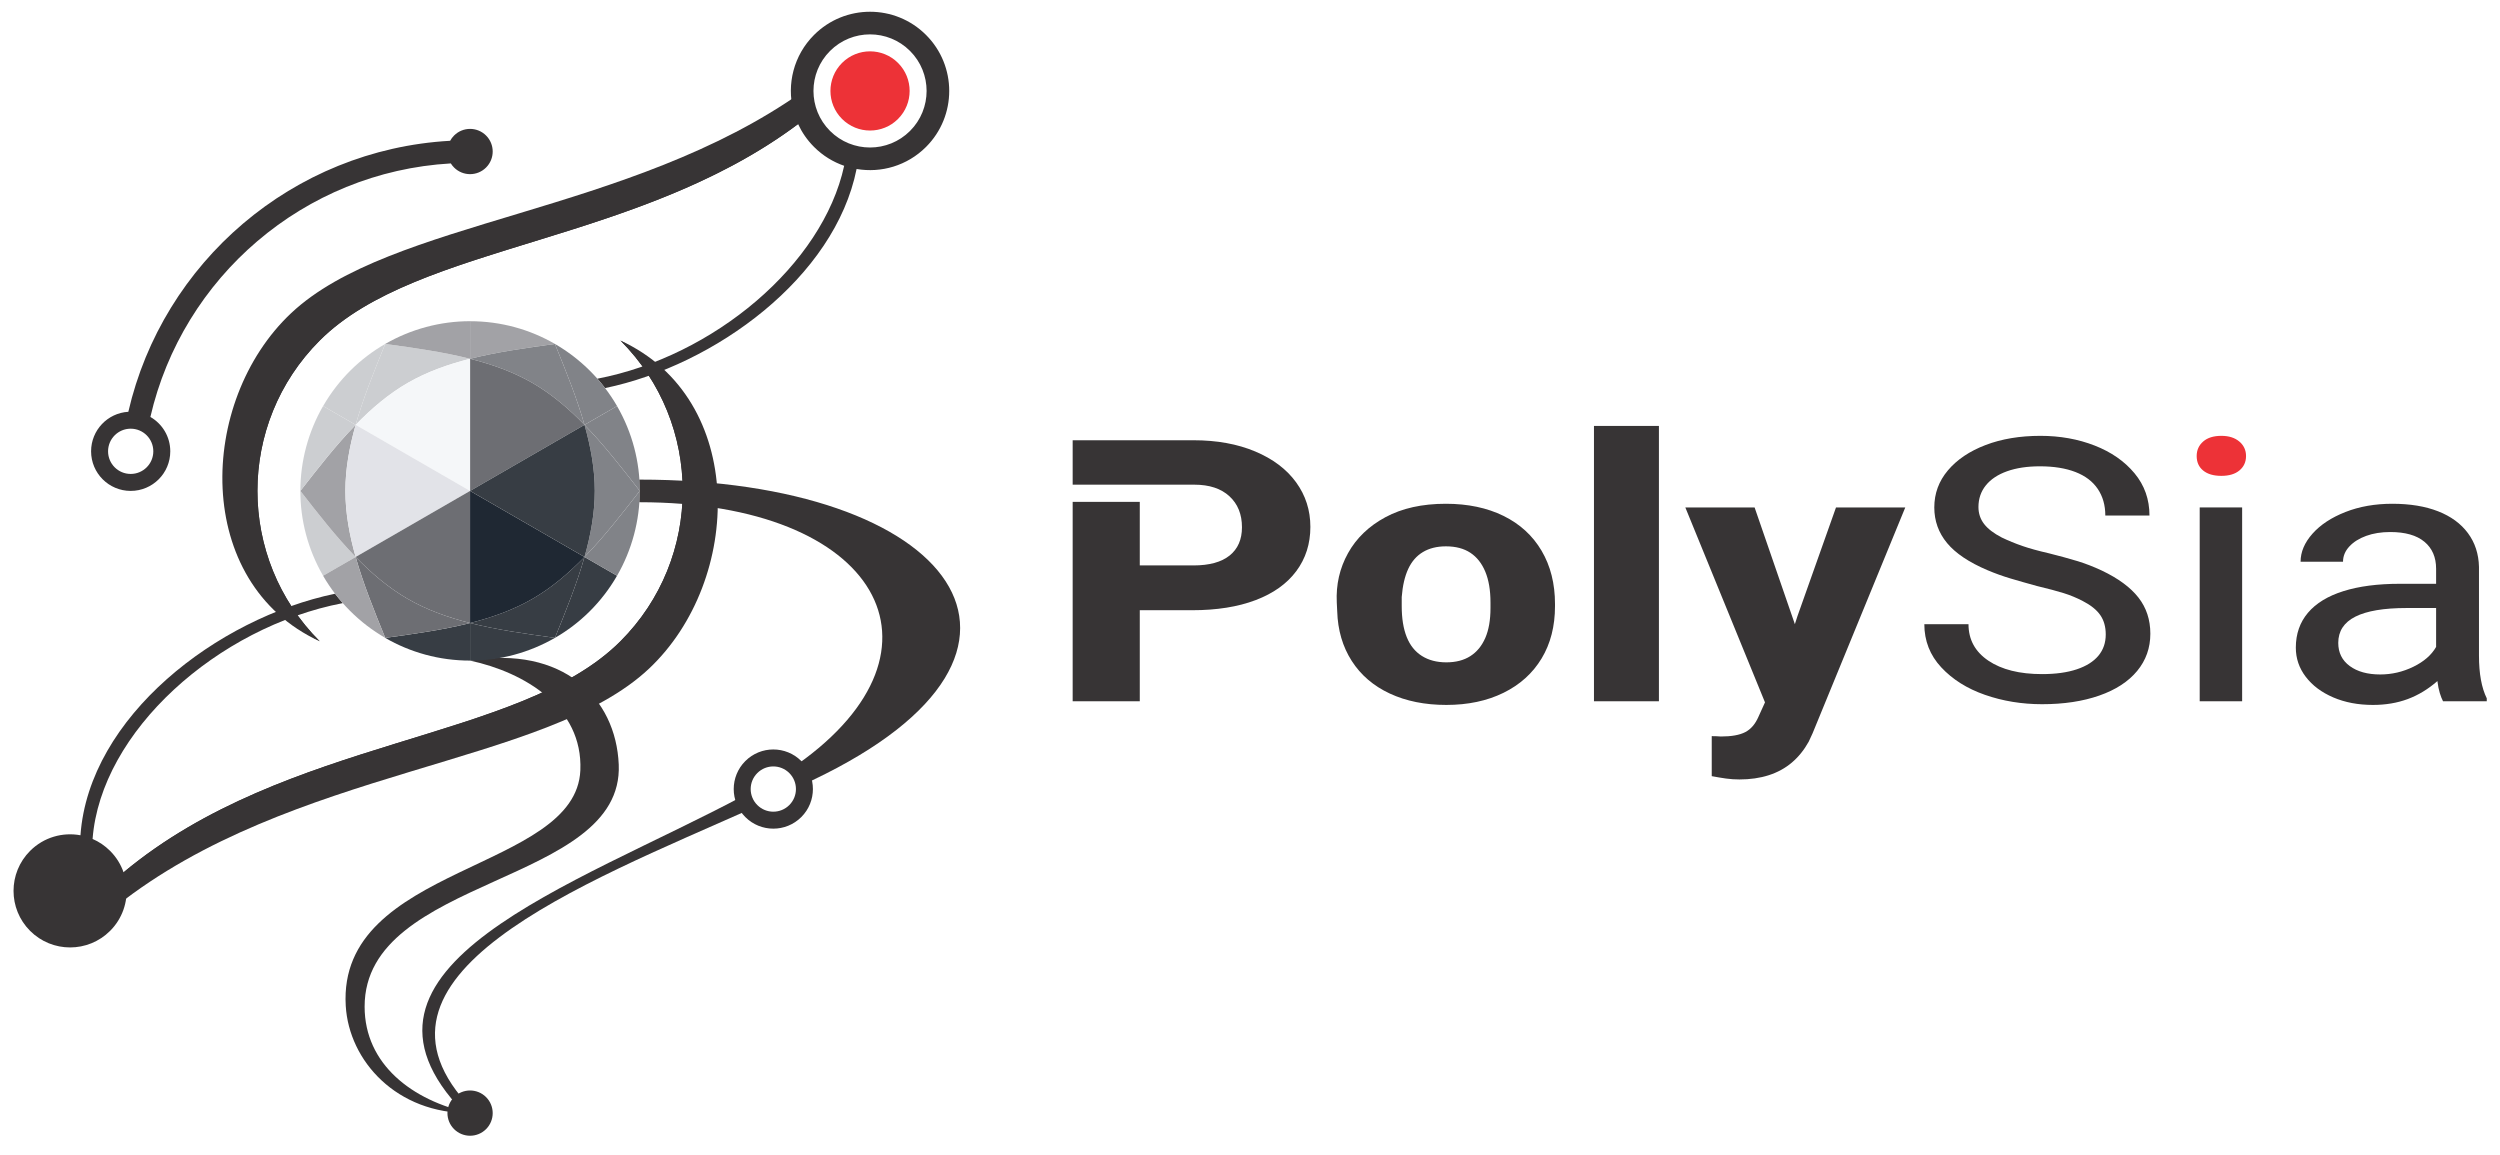
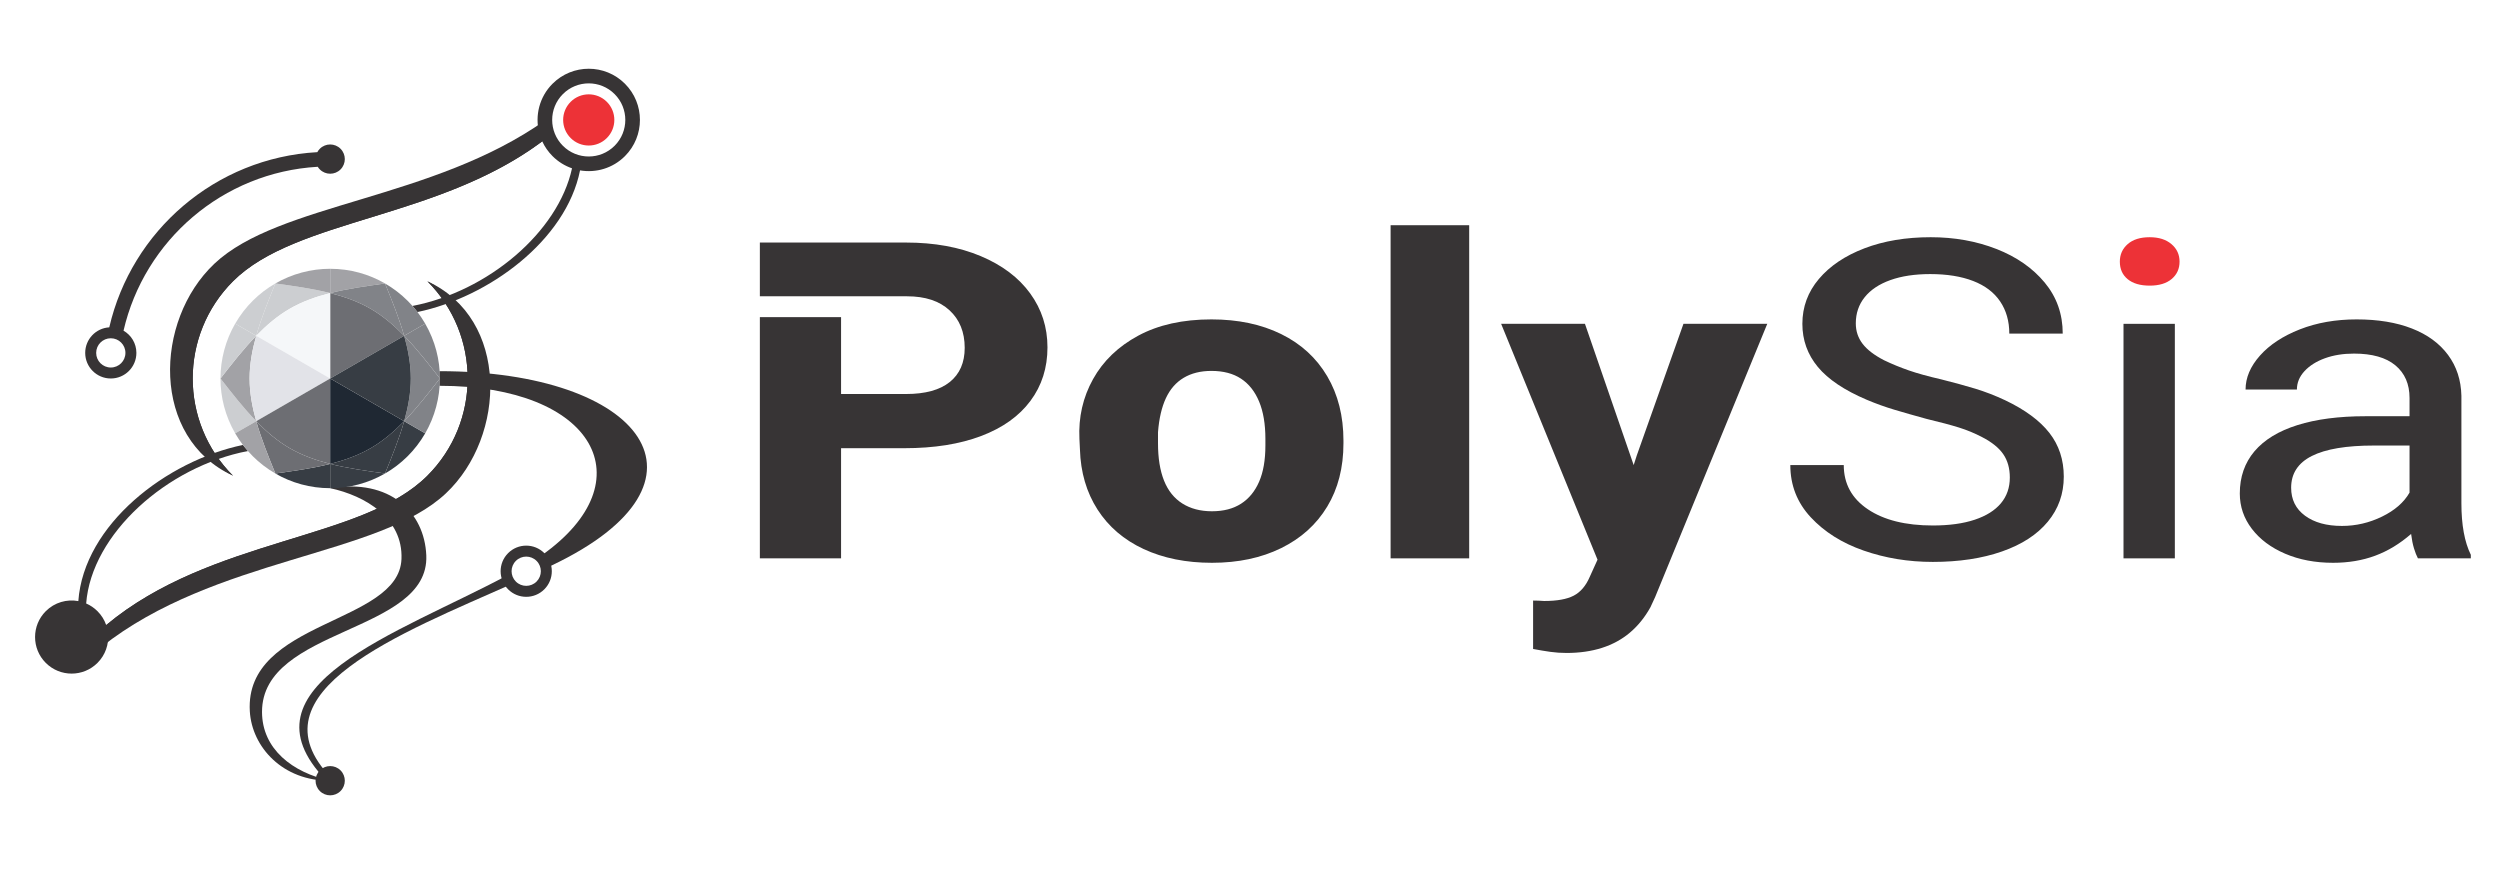
- <svg xmlns="http://www.w3.org/2000/svg" viewBox="135 105 2610 1205" fill-rule="evenodd">
-   <g>
-     <path d="M625.75 1267.09c-76.76,0.68 -126.38,-54.49 -129.79,-111.99 -8.76,-147.75 240.67,-140.22 244.93,-246.01 2.64,-65.79 -58.13,-102.14 -115.14,-114.42 96.51,-15.97 152.3,38.54 155.22,108.61 5.25,126.06 -265.41,115.79 -265.31,252.71 0.05,59.93 49.36,98.01 110.09,111.1z" fill="#373435" />
-     <path d="M249.94 1076.83c12.86,-12.85 18.54,-30.15 17.07,-46.95 182.38,-137.67 432.53,-132.02 535.82,-235.3 86.69,-86.7 98.38,-270.4 -20.09,-334.06 86.7,86.7 86.7,227.27 0,313.97 -105.11,105.11 -348.57,99.47 -518.75,241.22l0 0c-2.83,-8.18 -7.51,-15.86 -14.05,-22.39 -5.42,-5.43 -11.64,-9.58 -18.28,-12.45 8.6,-112.33 130.58,-221.14 261.21,-246.22 -2.8,-3.17 -5.49,-6.44 -8.06,-9.81 -123.04,25.65 -256.91,128.31 -265.81,252.18 -18.48,-3.43 -38.28,2 -52.57,16.3 -23.06,23.06 -23.06,60.45 0,83.51 23.06,23.06 60.45,23.06 83.51,0z" fill="#373435" />
-     <path d="M782.74 460.52c86.7,86.7 86.7,227.27 0,313.97 -105.11,105.11 -348.57,99.47 -518.75,241.22l-7.96 35.6c183.1,-145.31 448.46,-146.35 556.62,-248.31 97.92,-92.31 102.59,-281.63 -29.91,-342.48z" fill="#373435" />
-     <path transform="matrix(-0.159909 0.159909 -0.159909 -0.159909 1043.32 199.942)" fill="#ED3237" d="M-182.79 0.0a182.79 182.79 0 1 0 365.58 0a182.79 182.79 0 1 0 -365.58 0Z" />
-     <path d="M913.11 958.01c-16.14,-16.14 -16.14,-42.32 0,-58.46 16.14,-16.14 42.32,-16.14 58.46,0 16.14,16.14 16.14,42.32 0,58.46 -16.14,16.14 -42.32,16.14 -58.46,0zm12.53 -12.53c-9.23,-9.22 -9.23,-24.18 0,-33.4 9.22,-9.23 24.18,-9.23 33.4,0 9.23,9.22 9.23,24.18 0,33.4 -9.22,9.23 -24.18,9.23 -33.4,0z" fill="#373435" />
-     <path d="M642.46 279.89c9.22,-9.22 9.22,-24.18 0,-33.4 -9.23,-9.23 -24.19,-9.23 -33.41,0 -1.67,1.66 -3.03,3.52 -4.09,5.49 -164.52,9.22 -300.03,127.03 -335.98,282.93 -21.68,1.27 -38.88,19.26 -38.88,41.26 0,22.83 18.51,41.34 41.34,41.34 22.83,0 41.33,-18.51 41.33,-41.34 0,-15.34 -8.36,-28.73 -20.77,-35.87 33.56,-145.66 160.02,-255.8 313.65,-264.7 0.94,1.53 2.08,2.97 3.4,4.29 9.22,9.23 24.18,9.23 33.41,0zm-371.02 319.9c13.04,0 23.62,-10.57 23.62,-23.62 0,-13.04 -10.58,-23.62 -23.62,-23.62 -13.05,0 -23.62,10.58 -23.62,23.62 0,13.05 10.57,23.62 23.62,23.62z" fill="#373435" />
-     <path transform="matrix(0.0913785 -0.0913785 0.0913785 0.0913785 625.753 1267.09)" fill="#373435" d="M-182.79 0.0a182.79 182.79 0 1 0 365.58 0a182.79 182.79 0 1 0 -365.58 0Z" />
-     <path fill="#373435" d="M608.03 1267.09a17.72 17.72 0 1 0 35.44 0a17.72 17.72 0 1 0 -35.44 0Z" />
-     <path d="M1001.56 158.19c-23.06,23.06 -23.06,60.45 0,83.51 23.06,23.06 60.45,23.06 83.52,0 23.06,-23.06 23.06,-60.45 0,-83.51 -23.07,-23.07 -60.46,-23.07 -83.52,0zm14.75 119.9c-22.51,103.48 -136.36,198.98 -257.67,222.27 2.8,3.18 5.49,6.45 8.06,9.82 115.19,-24.02 239.84,-115.54 262.58,-228.76 25.56,4.38 52.77,-3.29 72.5,-23.02 32.28,-32.28 32.28,-84.63 0,-116.92 -32.29,-32.28 -84.63,-32.28 -116.92,0 -21.37,21.38 -28.59,51.54 -21.67,78.86 -180.08,122.16 -415.19,120.77 -514.51,220.09 -86.7,86.7 -98.38,270.41 20.09,334.06 -86.7,-86.7 -86.7,-227.27 0,-313.97 101.19,-101.19 330.62,-99.75 499.43,-226 3.98,8.65 9.53,16.75 16.66,23.88 9.17,9.17 19.96,15.73 31.45,19.69z" fill="#373435" />
-     <path d="M468.77 774.49c-86.7,-86.7 -86.7,-227.27 0,-313.97 103.29,-103.29 340.19,-99.63 509.86,-234.01l-5.15 -26.34c-181.75,129.06 -430.72,133.9 -534.62,231.84 -97.92,92.31 -102.59,281.63 29.91,342.48z" fill="#373435" />
+ <svg xmlns="http://www.w3.org/2000/svg" viewBox="0 0 190 66" role="img" aria-label="PolySia" fill-rule="evenodd">
+   <g transform="matrix(0.04705882 0 0 0.04705882 -4.352941 -0.2941176)" fill-rule="evenodd">
    <g>
-       <path d="M625.75 479.57c28.38,-7.17 58.48,-11.33 88.6,-15.51 -26.06,-15.08 -56.32,-23.71 -88.6,-23.71l0 39.22z" fill="#A2A2A6" />
-       <path d="M625.75 479.57c23.17,5.85 45.18,13.71 65.09,25.2 19.91,11.5 37.72,26.63 54.37,43.77 -7.98,-28.15 -19.43,-56.3 -30.87,-84.47 -30.11,4.17 -60.21,8.33 -88.59,15.5z" fill="#818388" />
-       <path d="M690.84 504.77c-19.91,-11.49 -41.92,-19.35 -65.09,-25.2l0 137.94 119.46 -68.97c-16.65,-17.14 -34.46,-32.27 -54.37,-43.77z" fill="#6D6E73" />
-       <path d="M745.21 548.54l33.99 -19.63c-15.55,-26.88 -37.97,-49.3 -64.86,-64.84 11.44,28.17 22.89,56.32 30.87,84.47z" fill="#818388" />
-       <path d="M506.29 548.54c7.98,-28.16 19.43,-56.31 30.87,-84.48 -26.09,15.03 -48.69,36.92 -64.83,64.87l33.96 19.61z" fill="#CCCED1" />
-       <path d="M506.3 548.54c16.65,-17.14 34.46,-32.27 54.37,-43.77 19.91,-11.49 41.92,-19.35 65.08,-25.2 -28.37,-7.16 -58.47,-11.33 -88.58,-15.5 -11.45,28.16 -22.9,56.31 -30.87,84.47z" fill="#CCCED1" />
-       <path d="M560.67 504.77c-19.91,11.5 -37.72,26.63 -54.38,43.77l119.46 68.97 0 -137.94c-23.16,5.85 -45.17,13.71 -65.08,25.2z" fill="#F5F7F9" />
-       <path d="M625.75 479.57l0 -39.25c-31.05,0.03 -61.68,8.23 -88.58,23.75 30.11,4.17 60.21,8.34 88.58,15.5z" fill="#A2A2A6" />
-       <path d="M506.29 686.48c-20.39,-20.99 -39.05,-44.98 -57.72,-68.98 -0.03,30.11 7.62,60.63 23.76,88.59l33.96 -19.61z" fill="#CCCED1" />
-       <path d="M506.3 686.47c-6.52,-22.99 -10.72,-45.97 -10.72,-68.97 0,-22.98 4.2,-45.97 10.72,-68.96 -20.39,20.98 -39.05,44.98 -57.72,68.97 18.66,23.99 37.32,47.98 57.72,68.96z" fill="#A2A2A6" />
-       <path d="M495.58 617.5c0,23 4.2,45.98 10.71,68.98l119.46 -68.97 -119.45 -68.97c-6.52,22.99 -10.72,45.98 -10.72,68.96z" fill="#E2E3E8" />
-       <path d="M506.3 548.54l-34 -19.63c-15.5,26.91 -23.7,57.54 -23.72,88.6 18.67,-23.99 37.33,-47.99 57.72,-68.97z" fill="#CCCED1" />
-       <path d="M625.75 755.45c-28.37,7.17 -58.48,11.33 -88.59,15.51 26.06,15.07 56.32,23.71 88.59,23.71l0 -39.22z" fill="#373D44" />
-       <path d="M625.75 755.44c-23.17,-5.85 -45.18,-13.7 -65.09,-25.2 -19.91,-11.49 -37.71,-26.63 -54.36,-43.77 7.98,28.16 19.43,56.31 30.87,84.47 30.1,-4.16 60.21,-8.32 88.58,-15.5z" fill="#6D6E73" />
-       <path d="M560.66 730.24c19.91,11.5 41.92,19.35 65.09,25.21l0 -137.94 -119.45 68.96c16.65,17.14 34.45,32.28 54.36,43.77z" fill="#6D6E73" />
-       <path d="M506.3 686.47l-34 19.63c15.56,26.88 37.97,49.3 64.87,64.84 -11.44,-28.16 -22.89,-56.31 -30.87,-84.47z" fill="#A2A2A6" />
-       <path d="M745.21 686.48c-7.98,28.15 -19.42,56.31 -30.86,84.48 26.09,-15.03 48.69,-36.92 64.83,-64.87l-33.97 -19.61z" fill="#373D44" />
-       <path d="M745.21 686.47c-16.65,17.14 -34.46,32.28 -54.37,43.77 -19.91,11.5 -41.92,19.35 -65.09,25.2 28.37,7.17 58.48,11.33 88.59,15.5 11.45,-28.15 22.89,-56.31 30.87,-84.47z" fill="#373D44" />
-       <path d="M690.84 730.24c19.91,-11.49 37.72,-26.63 54.37,-43.76l-119.46 -68.97 0 137.93c23.17,-5.85 45.18,-13.7 65.09,-25.2z" fill="#1F2833" />
-       <path d="M625.75 755.44l0 39.26c31.06,-0.03 61.68,-8.24 88.59,-23.76 -30.11,-4.17 -60.22,-8.33 -88.59,-15.5z" fill="#373D44" />
-       <path d="M745.21 548.54c20.4,20.98 39.06,44.98 57.73,68.97 0.03,-30.11 -7.62,-60.63 -23.76,-88.58l-33.97 19.61z" fill="#818388" />
-       <path d="M745.21 548.54c6.51,22.99 10.72,45.98 10.72,68.97 0,22.99 -4.2,45.98 -10.72,68.96 20.39,-20.98 39.05,-44.97 57.72,-68.96 -18.66,-23.99 -37.32,-47.99 -57.72,-68.97z" fill="#818388" />
-       <path d="M755.93 617.51c0,-22.99 -4.21,-45.98 -10.72,-68.97l-119.46 68.97 119.46 68.96c6.52,-22.98 10.72,-45.97 10.72,-68.96z" fill="#373D44" />
-       <path d="M745.21 686.47l33.99 19.63c15.51,-26.91 23.71,-57.53 23.73,-88.59 -18.67,23.99 -37.33,47.98 -57.72,68.96z" fill="#818388" />
+       <path d="M625.75 1267.09c-76.76,0.68 -126.38,-54.49 -129.79,-111.99 -8.76,-147.75 240.67,-140.22 244.93,-246.01 2.64,-65.79 -58.13,-102.14 -115.14,-114.42 96.51,-15.97 152.3,38.54 155.22,108.61 5.25,126.06 -265.41,115.79 -265.31,252.71 0.05,59.93 49.36,98.01 110.09,111.1z" fill="#373435" />
+       <path d="M249.94 1076.83c12.86,-12.85 18.54,-30.15 17.07,-46.95 182.38,-137.67 432.53,-132.02 535.82,-235.3 86.69,-86.7 98.38,-270.4 -20.09,-334.06 86.7,86.7 86.7,227.27 0,313.97 -105.11,105.11 -348.57,99.47 -518.75,241.22l0 0c-2.83,-8.18 -7.51,-15.86 -14.05,-22.39 -5.42,-5.43 -11.64,-9.58 -18.28,-12.45 8.6,-112.33 130.58,-221.14 261.21,-246.22 -2.8,-3.17 -5.49,-6.44 -8.06,-9.81 -123.04,25.65 -256.91,128.31 -265.81,252.18 -18.48,-3.43 -38.28,2 -52.57,16.3 -23.06,23.06 -23.06,60.45 0,83.51 23.06,23.06 60.45,23.06 83.51,0z" fill="#373435" />
+       <path d="M782.74 460.52c86.7,86.7 86.7,227.27 0,313.97 -105.11,105.11 -348.57,99.47 -518.75,241.22l-7.96 35.6c183.1,-145.31 448.46,-146.35 556.62,-248.31 97.92,-92.31 102.59,-281.63 -29.91,-342.48z" fill="#373435" />
+       <path transform="matrix(-0.159909 0.159909 -0.159909 -0.159909 1043.32 199.942)" fill="#ED3237" d="M-182.79 0.0a182.79 182.79 0 1 0 365.58 0a182.79 182.79 0 1 0 -365.58 0Z" />
+       <path d="M913.11 958.01c-16.14,-16.14 -16.14,-42.32 0,-58.46 16.14,-16.14 42.32,-16.14 58.46,0 16.14,16.14 16.14,42.32 0,58.46 -16.14,16.14 -42.32,16.14 -58.46,0zm12.53 -12.53c-9.23,-9.22 -9.23,-24.18 0,-33.4 9.22,-9.23 24.18,-9.23 33.4,0 9.23,9.22 9.23,24.18 0,33.4 -9.22,9.23 -24.18,9.23 -33.4,0z" fill="#373435" />
+       <path d="M642.46 279.89c9.22,-9.22 9.22,-24.18 0,-33.4 -9.23,-9.23 -24.19,-9.23 -33.41,0 -1.67,1.66 -3.03,3.52 -4.09,5.49 -164.52,9.22 -300.03,127.03 -335.98,282.93 -21.68,1.27 -38.88,19.26 -38.88,41.26 0,22.83 18.51,41.34 41.34,41.34 22.83,0 41.33,-18.51 41.33,-41.34 0,-15.34 -8.36,-28.73 -20.77,-35.87 33.56,-145.66 160.02,-255.8 313.65,-264.7 0.94,1.53 2.08,2.97 3.4,4.29 9.22,9.23 24.18,9.23 33.41,0zm-371.02 319.9c13.04,0 23.62,-10.57 23.62,-23.62 0,-13.04 -10.58,-23.62 -23.62,-23.62 -13.05,0 -23.62,10.58 -23.62,23.62 0,13.05 10.57,23.62 23.62,23.62z" fill="#373435" />
+       <path transform="matrix(0.0913785 -0.0913785 0.0913785 0.0913785 625.753 1267.09)" fill="#373435" d="M-182.79 0.0a182.79 182.79 0 1 0 365.58 0a182.79 182.79 0 1 0 -365.58 0Z" />
+       <path fill="#373435" d="M608.03 1267.09a17.72 17.72 0 1 0 35.44 0a17.72 17.72 0 1 0 -35.44 0Z" />
+       <path d="M1001.56 158.19c-23.06,23.06 -23.06,60.45 0,83.51 23.06,23.06 60.45,23.06 83.52,0 23.06,-23.06 23.06,-60.45 0,-83.51 -23.07,-23.07 -60.46,-23.07 -83.52,0zm14.75 119.9c-22.51,103.48 -136.36,198.98 -257.67,222.27 2.8,3.18 5.49,6.45 8.06,9.82 115.19,-24.02 239.84,-115.54 262.58,-228.76 25.56,4.38 52.77,-3.29 72.5,-23.02 32.28,-32.28 32.28,-84.63 0,-116.92 -32.29,-32.28 -84.63,-32.28 -116.92,0 -21.37,21.38 -28.59,51.54 -21.67,78.86 -180.08,122.16 -415.19,120.77 -514.51,220.09 -86.7,86.7 -98.38,270.41 20.09,334.06 -86.7,-86.7 -86.7,-227.27 0,-313.97 101.19,-101.19 330.62,-99.75 499.43,-226 3.98,8.65 9.53,16.75 16.66,23.88 9.17,9.17 19.96,15.73 31.45,19.69z" fill="#373435" />
+       <path d="M468.77 774.49c-86.7,-86.7 -86.7,-227.27 0,-313.97 103.29,-103.29 340.19,-99.63 509.86,-234.01l-5.15 -26.34c-181.75,129.06 -430.72,133.9 -534.62,231.84 -97.92,92.31 -102.59,281.63 29.91,342.48z" fill="#373435" />
+       <g>
+         <path d="M625.75 479.57c28.38,-7.17 58.48,-11.33 88.6,-15.51 -26.06,-15.08 -56.32,-23.71 -88.6,-23.71l0 39.22z" fill="#A2A2A6" />
+         <path d="M625.75 479.57c23.17,5.85 45.18,13.71 65.09,25.2 19.91,11.5 37.72,26.63 54.37,43.77 -7.98,-28.15 -19.43,-56.3 -30.87,-84.47 -30.11,4.17 -60.21,8.33 -88.59,15.5z" fill="#818388" />
+         <path d="M690.84 504.77c-19.91,-11.49 -41.92,-19.35 -65.09,-25.2l0 137.94 119.46 -68.97c-16.65,-17.14 -34.46,-32.27 -54.37,-43.77z" fill="#6D6E73" />
+         <path d="M745.21 548.54l33.99 -19.63c-15.55,-26.88 -37.97,-49.3 -64.86,-64.84 11.44,28.17 22.89,56.32 30.87,84.47z" fill="#818388" />
+         <path d="M506.29 548.54c7.98,-28.16 19.43,-56.31 30.87,-84.48 -26.09,15.03 -48.69,36.92 -64.83,64.87l33.96 19.61z" fill="#CCCED1" />
+         <path d="M506.3 548.54c16.65,-17.14 34.46,-32.27 54.37,-43.77 19.91,-11.49 41.92,-19.35 65.08,-25.2 -28.37,-7.16 -58.47,-11.33 -88.58,-15.5 -11.45,28.16 -22.9,56.31 -30.87,84.47z" fill="#CCCED1" />
+         <path d="M560.67 504.77c-19.91,11.5 -37.72,26.63 -54.38,43.77l119.46 68.97 0 -137.94c-23.16,5.85 -45.17,13.71 -65.08,25.2z" fill="#F5F7F9" />
+         <path d="M625.75 479.57l0 -39.25c-31.05,0.03 -61.68,8.23 -88.58,23.75 30.11,4.17 60.21,8.34 88.58,15.5z" fill="#A2A2A6" />
+         <path d="M506.29 686.48c-20.39,-20.99 -39.05,-44.98 -57.72,-68.98 -0.03,30.11 7.62,60.63 23.76,88.59l33.96 -19.61z" fill="#CCCED1" />
+         <path d="M506.3 686.47c-6.52,-22.99 -10.72,-45.97 -10.72,-68.97 0,-22.98 4.2,-45.97 10.72,-68.96 -20.39,20.98 -39.05,44.98 -57.72,68.97 18.66,23.99 37.32,47.98 57.72,68.96z" fill="#A2A2A6" />
+         <path d="M495.58 617.5c0,23 4.2,45.98 10.71,68.98l119.46 -68.97 -119.45 -68.97c-6.52,22.99 -10.72,45.98 -10.72,68.96z" fill="#E2E3E8" />
+         <path d="M506.3 548.54l-34 -19.63c-15.5,26.91 -23.7,57.54 -23.72,88.6 18.67,-23.99 37.33,-47.99 57.72,-68.97z" fill="#CCCED1" />
+         <path d="M625.75 755.45c-28.37,7.17 -58.48,11.33 -88.59,15.51 26.06,15.07 56.32,23.71 88.59,23.71l0 -39.22z" fill="#373D44" />
+         <path d="M625.75 755.44c-23.17,-5.85 -45.18,-13.7 -65.09,-25.2 -19.91,-11.49 -37.71,-26.63 -54.36,-43.77 7.98,28.16 19.43,56.31 30.87,84.47 30.1,-4.16 60.21,-8.32 88.58,-15.5z" fill="#6D6E73" />
+         <path d="M560.66 730.24c19.91,11.5 41.92,19.35 65.09,25.21l0 -137.94 -119.45 68.96c16.65,17.14 34.45,32.28 54.36,43.77z" fill="#6D6E73" />
+         <path d="M506.3 686.47l-34 19.63c15.56,26.88 37.97,49.3 64.87,64.84 -11.44,-28.16 -22.89,-56.31 -30.87,-84.47z" fill="#A2A2A6" />
+         <path d="M745.21 686.48c-7.98,28.15 -19.42,56.31 -30.86,84.48 26.09,-15.03 48.69,-36.92 64.83,-64.87l-33.97 -19.61z" fill="#373D44" />
+         <path d="M745.21 686.47c-16.65,17.14 -34.46,32.28 -54.37,43.77 -19.91,11.5 -41.92,19.35 -65.09,25.2 28.37,7.17 58.48,11.33 88.59,15.5 11.45,-28.15 22.89,-56.31 30.87,-84.47z" fill="#373D44" />
+         <path d="M690.84 730.24c19.91,-11.49 37.72,-26.63 54.37,-43.76l-119.46 -68.97 0 137.93c23.17,-5.85 45.18,-13.7 65.09,-25.2z" fill="#1F2833" />
+         <path d="M625.75 755.44l0 39.26c31.06,-0.03 61.68,-8.24 88.59,-23.76 -30.11,-4.17 -60.22,-8.33 -88.59,-15.5z" fill="#373D44" />
+         <path d="M745.21 548.54c20.4,20.98 39.06,44.98 57.73,68.97 0.03,-30.11 -7.62,-60.63 -23.76,-88.58l-33.97 19.61z" fill="#818388" />
+         <path d="M745.21 548.54c6.51,22.99 10.72,45.98 10.72,68.97 0,22.99 -4.2,45.98 -10.72,68.96 20.39,-20.98 39.05,-44.97 57.72,-68.96 -18.66,-23.99 -37.32,-47.99 -57.72,-68.97z" fill="#818388" />
+         <path d="M755.93 617.51c0,-22.99 -4.21,-45.98 -10.72,-68.97l-119.46 68.97 119.46 68.96c6.52,-22.98 10.72,-45.97 10.72,-68.96z" fill="#373D44" />
+         <path d="M745.21 686.47l33.99 19.63c15.51,-26.91 23.71,-57.53 23.73,-88.59 -18.67,23.99 -37.33,47.98 -57.72,68.96z" fill="#818388" />
+       </g>
+       <path d="M911.82 935.42c-176.4,94.44 -440.25,178.67 -292.78,330.79 2.01,2.07 6.76,-5.9 8.64,-3.55 -135.19,-139 114.8,-234.51 292.03,-313.51l-7.89 -13.73z" fill="#373435" />
+       <path d="M967.49 902.96l8.44 20.58 7.72 -4.18c284.06,-135.17 145.87,-313.66 -181.13,-313.66l-0.01 0c0.26,3.9 0.4,7.84 0.4,11.81 0,3.97 -0.14,7.9 -0.4,11.8l0.01 0.01c250.54,0 334.62,153.76 164.97,273.64z" fill="#373435" />
    </g>
-     <path d="M911.82 935.42c-176.4,94.44 -440.25,178.67 -292.78,330.79 2.01,2.07 6.76,-5.9 8.64,-3.55 -135.19,-139 114.8,-234.51 292.03,-313.51l-7.89 -13.73z" fill="#373435" />
-     <path d="M967.49 902.96l8.44 20.58 7.72 -4.18c284.06,-135.17 145.87,-313.66 -181.13,-313.66l-0.01 0c0.26,3.9 0.4,7.84 0.4,11.81 0,3.97 -0.14,7.9 -0.4,11.8l0.01 0.01c250.54,0 334.62,153.76 164.97,273.64z" fill="#373435" />
  </g>
-   <g>
-     <path d="M2619.98 809.14c12.06,0 23.58,-2.68 34.58,-8.05 11,-5.36 18.91,-12.26 23.74,-20.69l0 -40.63 -30.74 0c-23.81,0 -41.66,3 -53.57,9.01 -11.9,6 -17.85,15.14 -17.85,27.4 0,10.22 3.99,18.27 11.98,24.15 7.98,5.87 18.6,8.81 31.86,8.81zm65.55 27.98c-1.21,-2.3 -2.34,-5.17 -3.39,-8.62 -1.06,-3.45 -1.89,-7.6 -2.49,-12.46 -9.64,8.43 -19.96,14.69 -30.96,18.78 -11,4.09 -23.13,6.13 -36.39,6.13 -15.37,0 -29.16,-2.62 -41.36,-7.85 -12.21,-5.24 -21.77,-12.39 -28.7,-21.47 -6.94,-9.07 -10.4,-19.22 -10.4,-30.47 0,-14.3 4.22,-26.44 12.65,-36.41 8.44,-9.96 20.8,-17.5 37.07,-22.61 16.27,-5.11 35.86,-7.66 58.77,-7.66l37.97 0 0 -15.72c0,-12.01 -4.07,-21.39 -12.21,-28.17 -8.14,-6.77 -20.04,-10.15 -35.71,-10.15 -9.34,0 -17.7,1.34 -25.09,4.02 -7.38,2.68 -13.26,6.39 -17.63,11.12 -4.37,4.72 -6.55,10.03 -6.55,15.9l-44.3 0c0,-10.22 4.14,-19.99 12.43,-29.32 8.29,-9.32 19.74,-16.86 34.36,-22.61 14.61,-5.75 30.96,-8.62 49.04,-8.62 18.38,0 34.28,2.61 47.69,7.85 13.41,5.24 23.81,12.84 31.19,22.81 7.38,9.96 11.22,21.72 11.53,35.26l0 92.75c0,18.65 2.71,33.47 8.13,44.45l0 3.07 -45.65 0z" fill="#373435" fill-rule="nonzero" />
-     <path d="M2428.33 581.1c0,-6.13 2.25,-11.18 6.78,-15.14 4.52,-3.96 10.85,-5.94 18.98,-5.94 7.84,0 14.09,1.98 18.76,5.94 4.67,3.96 7.01,9.01 7.01,15.14 0,6.13 -2.26,11.12 -6.78,14.95 -4.52,3.83 -10.85,5.75 -18.99,5.75 -8.13,0 -14.46,-1.85 -18.98,-5.56 -4.53,-3.7 -6.78,-8.75 -6.78,-15.14z" fill="#ED3237" fill-rule="nonzero" />
-     <path fill="#373435" fill-rule="nonzero" d="M2475.79,837.12 2431.49,837.12 2431.49,634.76 2475.79,634.76 Z" />
-     <path d="M2333.4 767.37c0,-7.92 -1.88,-14.63 -5.65,-20.12 -3.77,-5.5 -9.87,-10.41 -18.31,-14.76 -6.33,-3.32 -12.96,-6.07 -19.89,-8.24 -6.93,-2.17 -16.27,-4.66 -28.02,-7.47 -10.25,-2.81 -19.44,-5.43 -27.58,-7.86 -8.13,-2.43 -16.12,-5.3 -23.95,-8.62 -19.29,-8.18 -33.38,-17.63 -42.27,-28.36 -8.89,-10.74 -13.33,-23.13 -13.33,-37.18 0,-14.56 4.74,-27.47 14.24,-38.71 9.49,-11.24 22.6,-20.06 39.32,-26.45 16.73,-6.38 35.79,-9.58 57.18,-9.58 20.49,0 39.41,3.39 56.73,10.16 17.33,6.77 31.19,16.42 41.59,28.94 10.4,12.52 15.59,27.21 15.59,44.07l-46.1 0c0,-10.73 -2.64,-19.99 -7.91,-27.78 -5.28,-7.8 -13.04,-13.67 -23.28,-17.63 -10.25,-3.96 -22.6,-5.95 -37.07,-5.95 -13.26,0 -24.71,1.73 -34.35,5.18 -9.65,3.45 -17.03,8.37 -22.15,14.75 -5.13,6.39 -7.69,13.93 -7.69,22.62 0,6.64 1.96,12.52 5.88,17.63 3.92,5.11 10.1,9.83 18.53,14.18 6.93,3.32 14.09,6.26 21.47,8.81 7.39,2.56 16.65,5.11 27.8,7.67 11.15,2.81 20.95,5.49 29.38,8.04 8.44,2.56 17.03,5.88 25.77,9.97 17.18,8.18 29.91,17.57 38.2,28.17 8.28,10.6 12.43,23.19 12.43,37.75 0,14.82 -4.6,27.79 -13.79,38.9 -9.19,11.12 -22.38,19.68 -39.55,25.68 -17.18,6.01 -37.07,9.01 -59.67,9.01 -21.09,0 -40.98,-3.26 -59.67,-9.78 -18.68,-6.51 -33.9,-16.09 -45.65,-28.74 -11.75,-12.65 -17.63,-27.66 -17.63,-45.03l46.11 0c0,16.09 6.93,28.81 20.79,38.13 13.86,9.33 32.55,13.99 56.05,13.99 14.16,0 26.22,-1.66 36.16,-4.98 9.95,-3.32 17.48,-8.05 22.6,-14.18 5.13,-6.14 7.69,-13.55 7.69,-22.23z" fill="#373435" fill-rule="nonzero" />
-     <path d="M2008.84 756.64l2.72 -8.44 40.23 -113.44 72.32 0 -96.73 235.7 -4.07 8.82c-4.82,8.69 -10.7,15.97 -17.63,21.84 -6.93,5.88 -14.99,10.29 -24.18,13.23 -9.19,2.94 -19.37,4.4 -30.52,4.4 -4.82,0 -9.49,-0.31 -14.01,-0.95 -4.52,-0.64 -9.49,-1.47 -14.92,-2.49l0 -41.78c3.32,0 6.48,0.13 9.5,0.38 11.15,0 19.66,-1.53 25.54,-4.6 5.87,-3.06 10.47,-8.43 13.78,-16.09l6.78 -14.95 -83.17 -203.51 72.32 0 42.04 121.88z" fill="#373435" fill-rule="nonzero" />
-     <path fill="#373435" fill-rule="nonzero" d="M1866.91,837.12 1799.1,837.12 1799.1,549.67 1866.91,549.67 Z" />
-     <path d="M1598.4 737.86c0,12.77 1.74,23.5 5.2,32.19 3.47,8.69 8.74,15.27 15.82,19.74 7.08,4.47 15.6,6.7 25.54,6.7 9.95,0 18.31,-2.17 25.09,-6.51 6.78,-4.34 11.98,-10.67 15.59,-18.97 3.62,-8.31 5.43,-18.72 5.43,-31.24l0 -5.75c0,-12.77 -1.81,-23.5 -5.43,-32.19 -3.61,-8.69 -8.81,-15.27 -15.59,-19.74 -6.78,-4.47 -15.29,-6.71 -25.54,-6.71 -9.34,0 -17.33,1.99 -23.96,5.95 -6.63,3.96 -11.75,9.83 -15.37,17.63 -3.61,7.79 -5.87,17.56 -6.78,29.31l0 9.59zm-67.8 -3.84c-0.9,-18.65 3.01,-35.83 11.75,-51.54 8.74,-15.72 21.77,-28.24 39.1,-37.56 17.33,-9.33 38.35,-13.99 63.06,-13.99 22.9,0 42.94,4.21 60.12,12.64 17.18,8.44 30.44,20.57 39.78,36.41 9.34,15.85 14.01,34.37 14.01,55.58l0 2.3c0,20.95 -4.67,39.15 -14.01,54.61 -9.34,15.46 -22.6,27.4 -39.78,35.84 -17.18,8.43 -37.07,12.64 -59.67,12.64 -22.3,0 -41.96,-3.96 -58.99,-11.88 -17.02,-7.92 -30.28,-19.29 -39.78,-34.11 -9.49,-14.82 -14.54,-32.06 -15.14,-51.74l-0.45 -9.2z" fill="#373435" fill-rule="nonzero" />
-     <path d="M1324.93 695.31l56.05 0c16.57,0 29.15,-3.45 37.74,-10.34 8.59,-6.9 12.89,-16.74 12.89,-29.52 0,-13.54 -4.37,-24.33 -13.11,-32.38 -8.74,-8.05 -20.95,-12.07 -36.62,-12.07l-7.24 0 -49.71 0 -70.07 0 0 -46.38 126.12 0c24.41,0 45.88,3.9 64.41,11.69 18.54,7.79 32.78,18.53 42.72,32.2 9.94,13.67 14.92,29.19 14.92,46.56 0,17.63 -4.9,33.03 -14.7,46.18 -9.79,13.16 -23.95,23.26 -42.49,30.28 -18.53,7.03 -40.6,10.54 -66.22,10.54l-54.69 0 0 95.05 -70.07 0 0 -208.16 70.07 0 0 66.35z" fill="#373435" fill-rule="nonzero" />
+   <g transform="matrix(0.08807947 0 0 0.08807947 -52.77815 -31.29801)" fill-rule="evenodd">
+     <g>
+       <path d="M2619.98 809.14c12.06,0 23.58,-2.68 34.58,-8.05 11,-5.36 18.91,-12.26 23.74,-20.69l0 -40.63 -30.74 0c-23.81,0 -41.66,3 -53.57,9.01 -11.9,6 -17.85,15.14 -17.85,27.4 0,10.22 3.99,18.27 11.98,24.15 7.98,5.87 18.6,8.81 31.86,8.81zm65.55 27.98c-1.21,-2.3 -2.34,-5.17 -3.39,-8.62 -1.06,-3.45 -1.89,-7.6 -2.49,-12.46 -9.64,8.43 -19.96,14.69 -30.96,18.78 -11,4.09 -23.13,6.13 -36.39,6.13 -15.37,0 -29.16,-2.62 -41.36,-7.85 -12.21,-5.24 -21.77,-12.39 -28.7,-21.47 -6.94,-9.07 -10.4,-19.22 -10.4,-30.47 0,-14.3 4.22,-26.44 12.65,-36.41 8.44,-9.96 20.8,-17.5 37.07,-22.61 16.27,-5.11 35.86,-7.66 58.77,-7.66l37.97 0 0 -15.72c0,-12.01 -4.07,-21.39 -12.21,-28.17 -8.14,-6.77 -20.04,-10.15 -35.71,-10.15 -9.34,0 -17.7,1.34 -25.09,4.02 -7.38,2.68 -13.26,6.39 -17.63,11.12 -4.37,4.72 -6.55,10.03 -6.55,15.9l-44.3 0c0,-10.22 4.14,-19.99 12.43,-29.32 8.29,-9.32 19.74,-16.86 34.36,-22.61 14.61,-5.75 30.96,-8.62 49.04,-8.62 18.38,0 34.28,2.61 47.69,7.85 13.41,5.24 23.81,12.84 31.19,22.81 7.38,9.96 11.22,21.72 11.53,35.26l0 92.75c0,18.65 2.71,33.47 8.13,44.45l0 3.07 -45.65 0z" fill="#373435" fill-rule="nonzero" />
+       <path d="M2428.33 581.1c0,-6.13 2.25,-11.18 6.78,-15.14 4.52,-3.96 10.85,-5.94 18.98,-5.94 7.84,0 14.09,1.98 18.76,5.94 4.67,3.96 7.01,9.01 7.01,15.14 0,6.13 -2.26,11.12 -6.78,14.95 -4.52,3.83 -10.85,5.75 -18.99,5.75 -8.13,0 -14.46,-1.85 -18.98,-5.56 -4.53,-3.7 -6.78,-8.75 -6.78,-15.14z" fill="#ED3237" fill-rule="nonzero" />
+       <path fill="#373435" fill-rule="nonzero" d="M2475.79,837.12 2431.49,837.12 2431.49,634.76 2475.79,634.76 Z" />
+       <path d="M2333.4 767.37c0,-7.92 -1.88,-14.63 -5.65,-20.12 -3.77,-5.5 -9.87,-10.41 -18.31,-14.76 -6.33,-3.32 -12.96,-6.07 -19.89,-8.24 -6.93,-2.17 -16.27,-4.66 -28.02,-7.47 -10.25,-2.81 -19.44,-5.43 -27.58,-7.86 -8.13,-2.43 -16.12,-5.3 -23.95,-8.62 -19.29,-8.18 -33.38,-17.63 -42.27,-28.36 -8.89,-10.74 -13.33,-23.13 -13.33,-37.18 0,-14.56 4.74,-27.47 14.24,-38.71 9.49,-11.24 22.6,-20.06 39.32,-26.45 16.73,-6.38 35.79,-9.58 57.18,-9.58 20.49,0 39.41,3.39 56.73,10.16 17.33,6.77 31.19,16.42 41.59,28.94 10.4,12.52 15.59,27.21 15.59,44.07l-46.1 0c0,-10.73 -2.64,-19.99 -7.91,-27.78 -5.28,-7.8 -13.04,-13.67 -23.28,-17.63 -10.25,-3.96 -22.6,-5.95 -37.07,-5.95 -13.26,0 -24.71,1.73 -34.35,5.18 -9.65,3.45 -17.03,8.37 -22.15,14.75 -5.13,6.39 -7.69,13.93 -7.69,22.62 0,6.64 1.96,12.52 5.88,17.63 3.92,5.11 10.1,9.83 18.53,14.18 6.93,3.32 14.09,6.26 21.47,8.81 7.39,2.56 16.65,5.11 27.8,7.67 11.15,2.81 20.95,5.49 29.38,8.04 8.44,2.56 17.03,5.88 25.77,9.97 17.18,8.18 29.91,17.57 38.2,28.17 8.28,10.6 12.43,23.19 12.43,37.75 0,14.82 -4.6,27.79 -13.79,38.9 -9.19,11.12 -22.38,19.68 -39.55,25.68 -17.18,6.01 -37.07,9.01 -59.67,9.01 -21.09,0 -40.98,-3.26 -59.67,-9.78 -18.68,-6.51 -33.9,-16.09 -45.65,-28.74 -11.75,-12.65 -17.63,-27.66 -17.63,-45.03l46.11 0c0,16.09 6.93,28.81 20.79,38.13 13.86,9.33 32.55,13.99 56.05,13.99 14.16,0 26.22,-1.66 36.16,-4.98 9.95,-3.32 17.48,-8.05 22.6,-14.18 5.13,-6.14 7.69,-13.55 7.69,-22.23z" fill="#373435" fill-rule="nonzero" />
+       <path d="M2008.84 756.64l2.72 -8.44 40.23 -113.44 72.32 0 -96.73 235.7 -4.07 8.82c-4.82,8.69 -10.7,15.97 -17.63,21.84 -6.93,5.88 -14.99,10.29 -24.18,13.23 -9.19,2.94 -19.37,4.4 -30.52,4.4 -4.82,0 -9.49,-0.31 -14.01,-0.95 -4.52,-0.64 -9.49,-1.47 -14.92,-2.49l0 -41.78c3.32,0 6.48,0.13 9.5,0.38 11.15,0 19.66,-1.53 25.54,-4.6 5.87,-3.06 10.47,-8.43 13.78,-16.09l6.78 -14.95 -83.17 -203.51 72.32 0 42.04 121.88z" fill="#373435" fill-rule="nonzero" />
+       <path fill="#373435" fill-rule="nonzero" d="M1866.91,837.12 1799.1,837.12 1799.1,549.67 1866.91,549.67 Z" />
+       <path d="M1598.4 737.86c0,12.77 1.74,23.5 5.2,32.19 3.47,8.69 8.74,15.27 15.82,19.74 7.08,4.47 15.6,6.7 25.54,6.7 9.95,0 18.31,-2.17 25.09,-6.51 6.78,-4.34 11.98,-10.67 15.59,-18.97 3.62,-8.31 5.43,-18.72 5.43,-31.24l0 -5.75c0,-12.77 -1.81,-23.5 -5.43,-32.19 -3.61,-8.69 -8.81,-15.27 -15.59,-19.74 -6.78,-4.47 -15.29,-6.71 -25.54,-6.71 -9.34,0 -17.33,1.99 -23.96,5.95 -6.63,3.96 -11.75,9.83 -15.37,17.63 -3.61,7.79 -5.87,17.56 -6.78,29.31l0 9.59zm-67.8 -3.84c-0.9,-18.65 3.01,-35.83 11.75,-51.54 8.74,-15.72 21.77,-28.24 39.1,-37.56 17.33,-9.33 38.35,-13.99 63.06,-13.99 22.9,0 42.94,4.21 60.12,12.64 17.18,8.44 30.44,20.57 39.78,36.41 9.34,15.85 14.01,34.37 14.01,55.58l0 2.3c0,20.95 -4.67,39.15 -14.01,54.61 -9.34,15.46 -22.6,27.4 -39.78,35.84 -17.18,8.43 -37.07,12.64 -59.67,12.64 -22.3,0 -41.96,-3.96 -58.99,-11.88 -17.02,-7.92 -30.28,-19.29 -39.78,-34.11 -9.49,-14.82 -14.54,-32.06 -15.14,-51.74l-0.45 -9.2z" fill="#373435" fill-rule="nonzero" />
+       <path d="M1324.93 695.31l56.05 0c16.57,0 29.15,-3.45 37.74,-10.34 8.59,-6.9 12.89,-16.74 12.89,-29.52 0,-13.54 -4.37,-24.33 -13.11,-32.38 -8.74,-8.05 -20.95,-12.07 -36.62,-12.07l-7.24 0 -49.71 0 -70.07 0 0 -46.38 126.12 0c24.41,0 45.88,3.9 64.41,11.69 18.54,7.79 32.78,18.53 42.72,32.2 9.94,13.67 14.92,29.19 14.92,46.56 0,17.63 -4.9,33.03 -14.7,46.18 -9.79,13.16 -23.95,23.26 -42.49,30.28 -18.53,7.03 -40.6,10.54 -66.22,10.54l-54.69 0 0 95.05 -70.07 0 0 -208.16 70.07 0 0 66.35z" fill="#373435" fill-rule="nonzero" />
+     </g>
  </g>
</svg>
